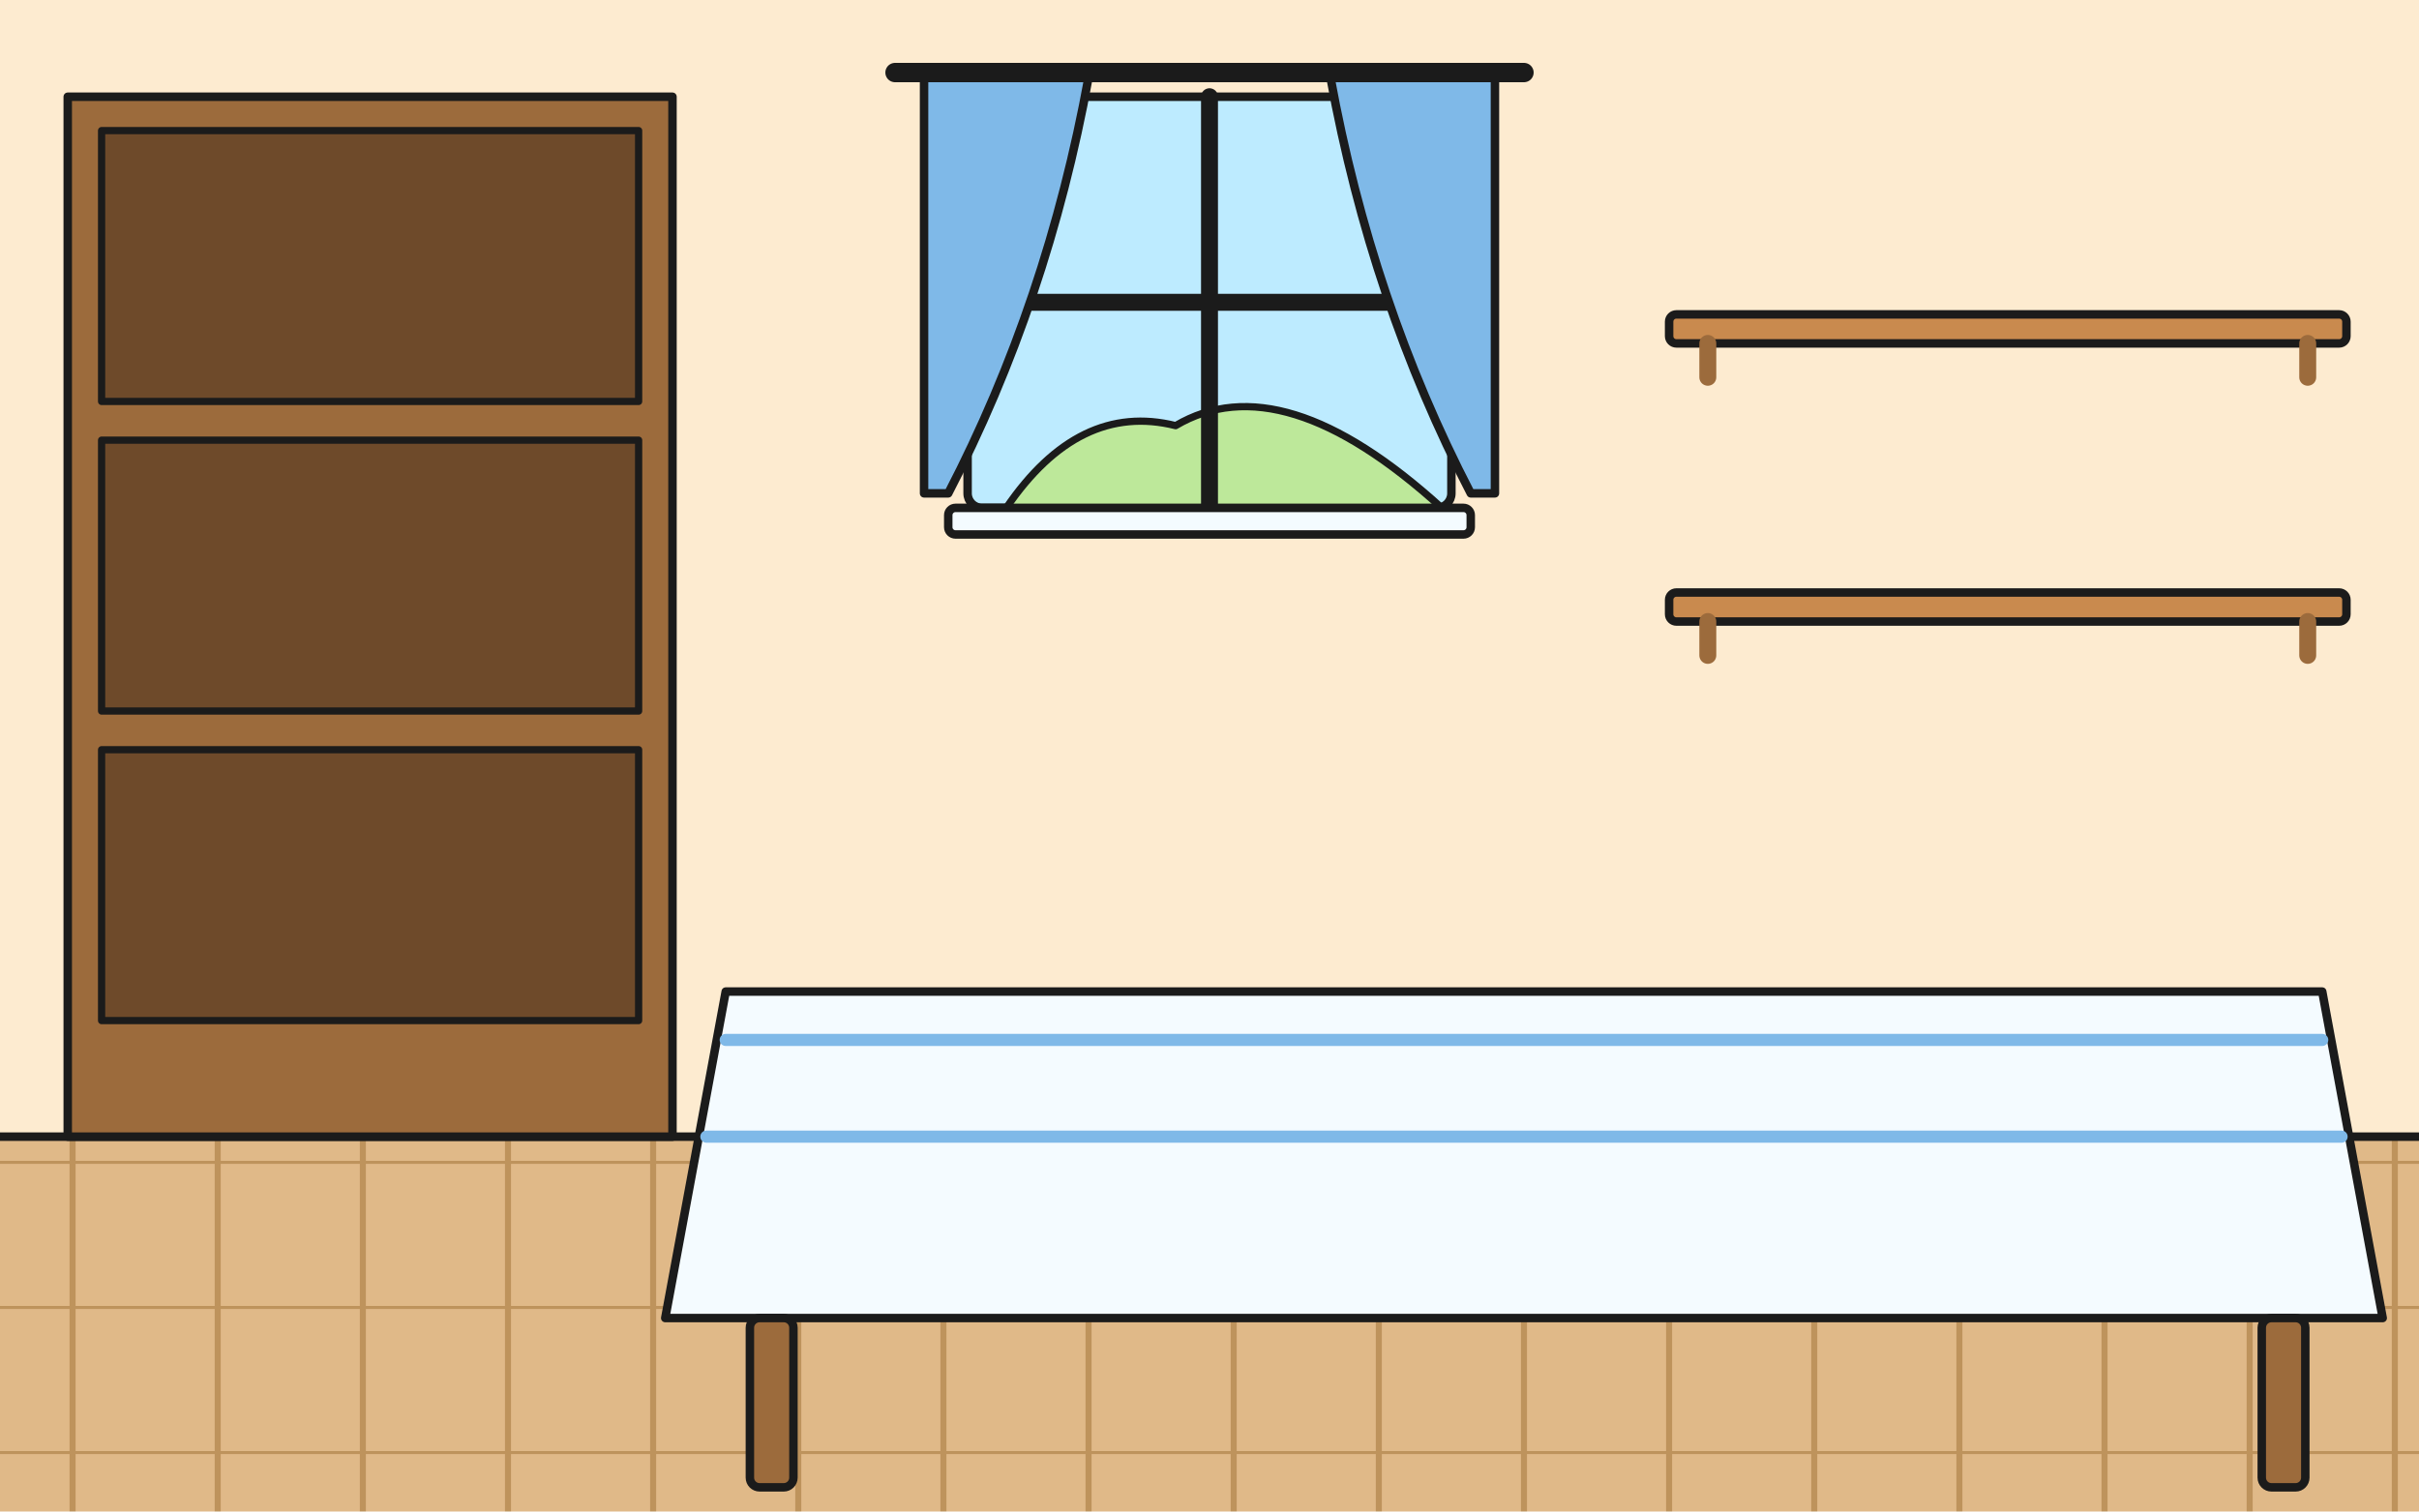
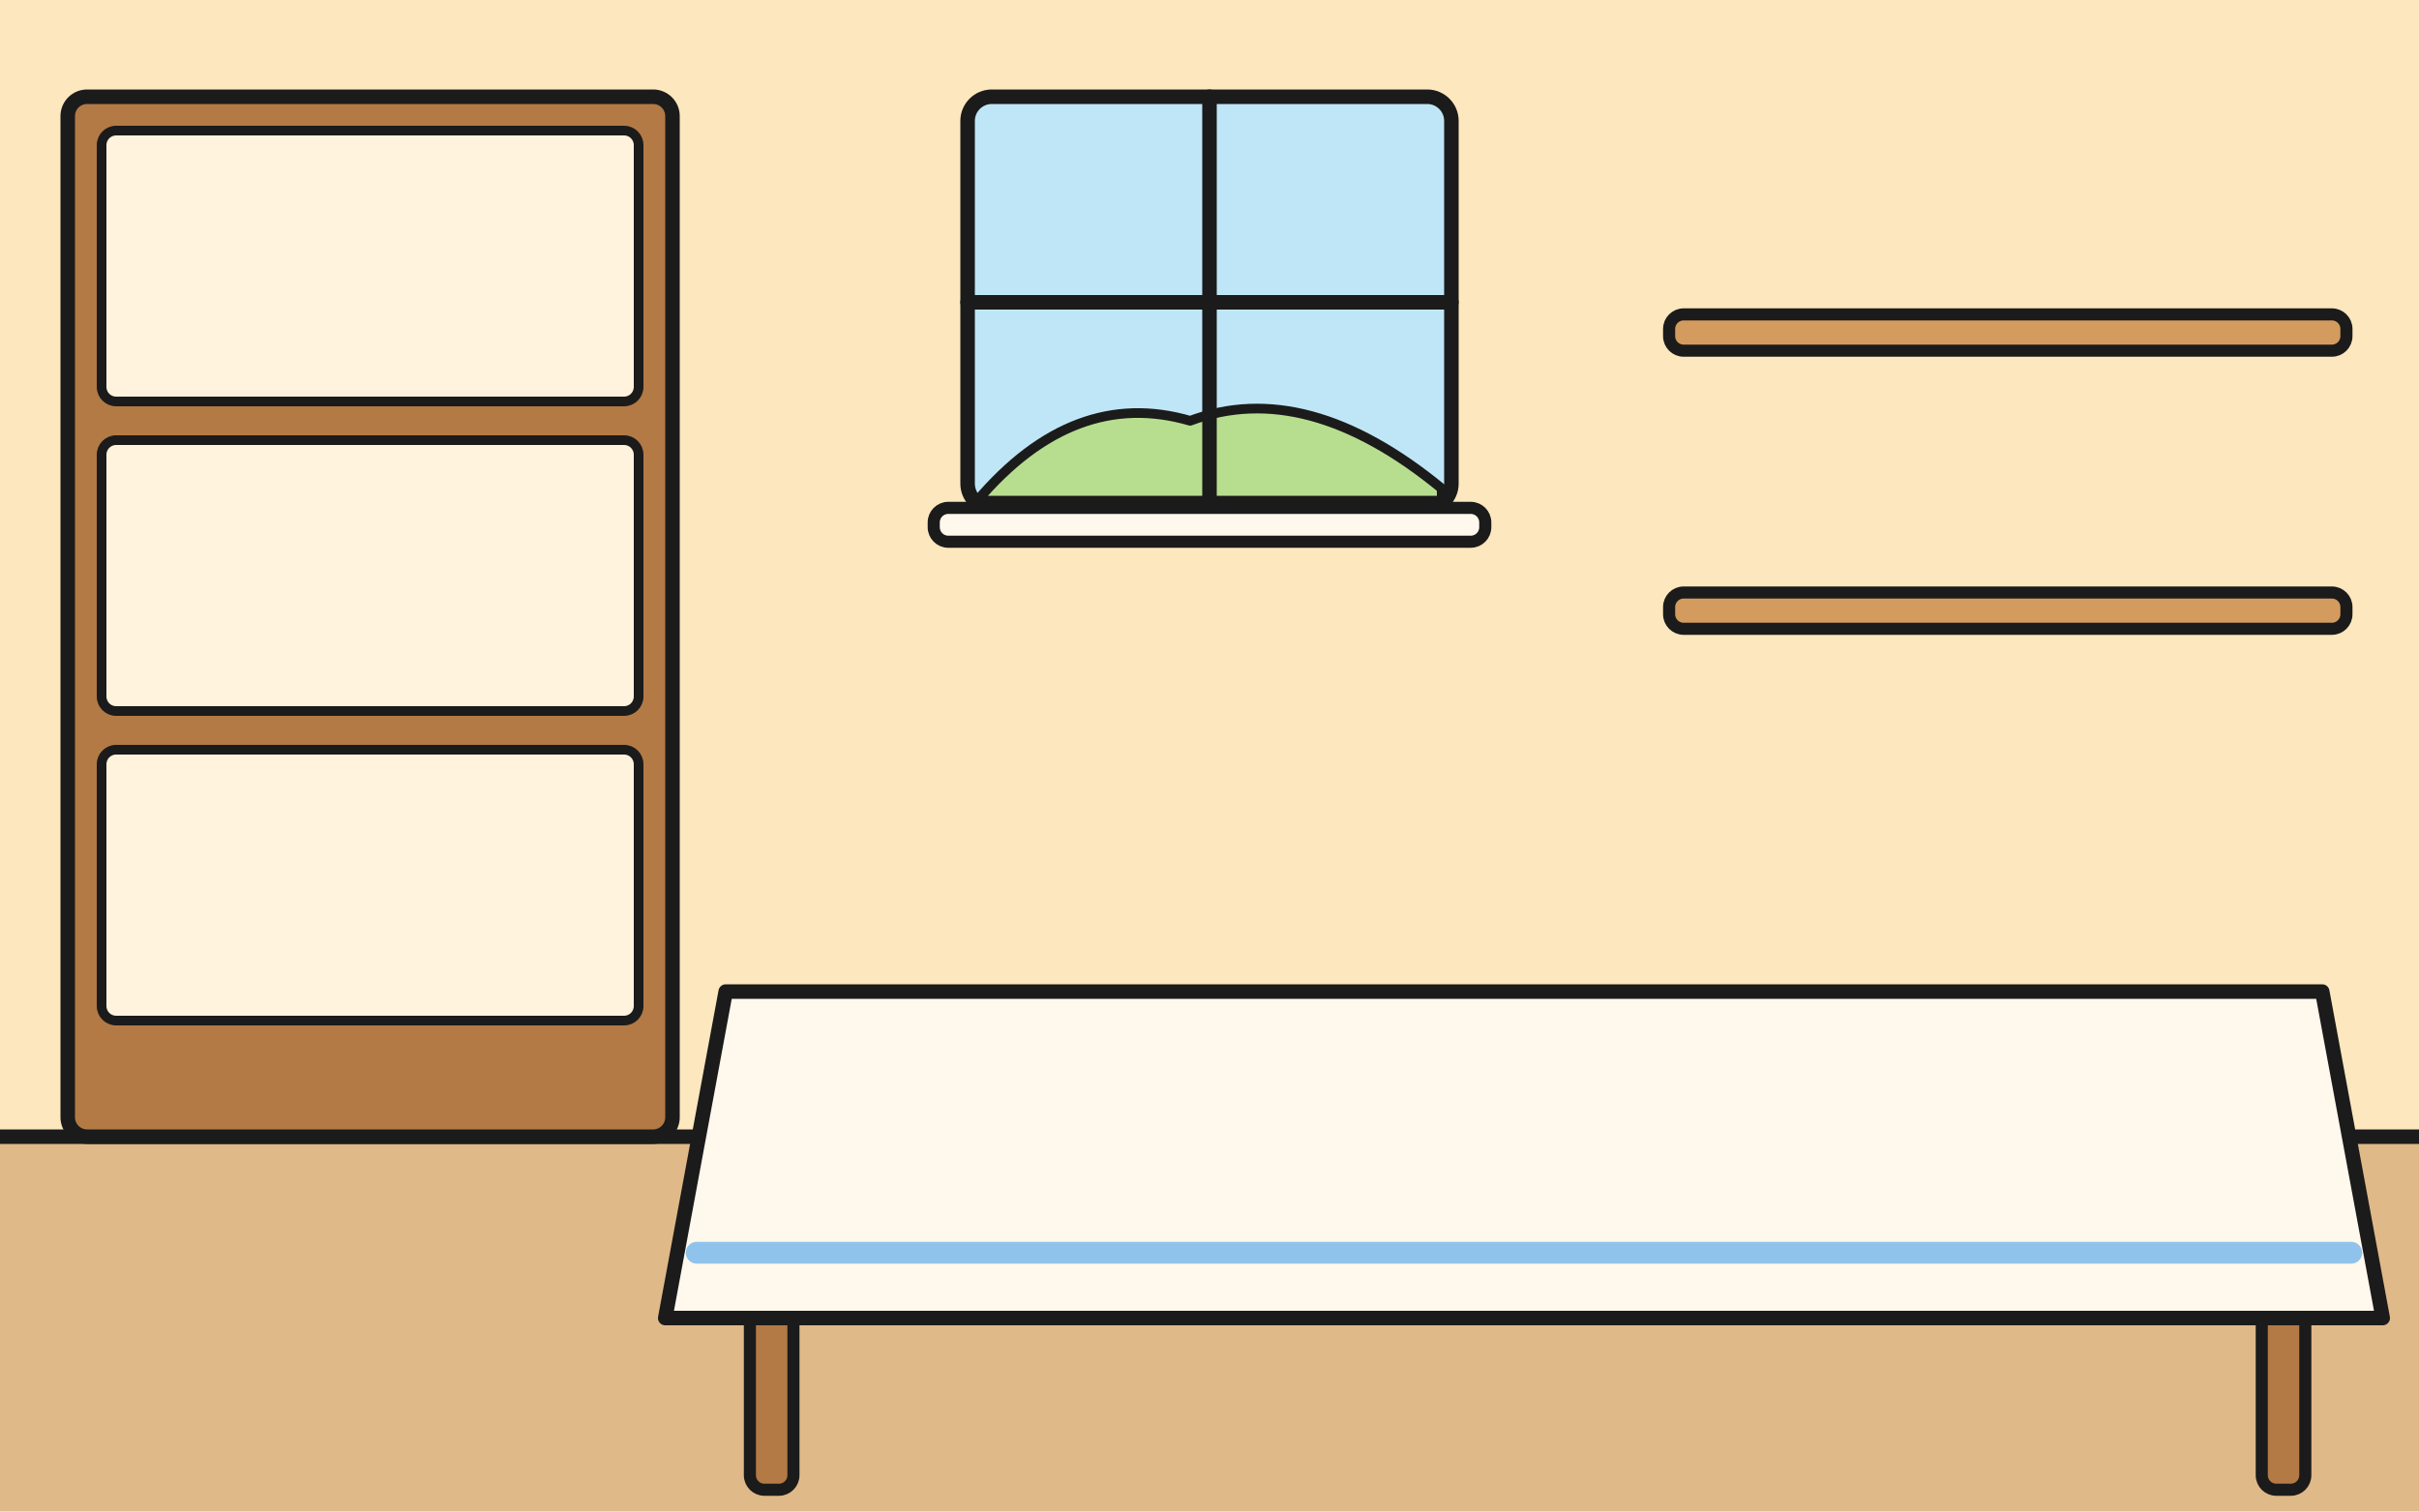
<svg xmlns="http://www.w3.org/2000/svg" viewBox="0 0 1000 625">
-   <defs>
-     <pattern id="floor" width="120" height="60" patternUnits="userSpaceOnUse">
-       <rect width="120" height="60" fill="#E0B988" />
-       <path d="M0 0H120M30 0V60M90 0V60" stroke="#BE935C" stroke-width="2.5" fill="none" />
-     </pattern>
-   </defs>
-   <g stroke="#1b1b1b" stroke-width="3.5" stroke-linecap="round" stroke-linejoin="round">
-     <rect width="1000" height="470" fill="#FDEBD0" stroke="none" />
-     <rect y="470" width="1000" height="155" fill="url(#floor)" stroke="none" />
-     <path d="M0 470H1000" fill="none" />
-     <rect x="28" y="40" width="250" height="430" fill="#9C6B3C" />
-     <rect x="42" y="54" width="222" height="112" fill="#6E4A2A" stroke-width="3" />
-     <rect x="42" y="182" width="222" height="112" fill="#6E4A2A" stroke-width="3" />
-     <rect x="42" y="310" width="222" height="112" fill="#6E4A2A" stroke-width="3" />
-     <rect x="400" y="40" width="200" height="170" rx="6" fill="#BDEBFF" />
-     <path d="M416 210q30 -44 70 -34q44 -26 110 34z" fill="#BDE89A" stroke-width="3" />
-     <path d="M500 40V210M400 125H600" fill="none" stroke-width="7" />
-     <rect x="392" y="210" width="216" height="11" rx="3" fill="#F4FBFF" />
-     <path d="M382 32H450Q433 125 392 204H382Z" fill="#7FB9E8" />
-     <path d="M618 32H550Q567 125 608 204H618Z" fill="#7FB9E8" />
-     <path d="M370 30H630" fill="none" stroke-width="8" />
-     <rect x="690" y="130" width="280" height="12" rx="3" fill="#C98A4E" />
-     <path d="M706 142v14M954 142v14" stroke="#9C6B3C" stroke-width="7" />
-     <rect x="690" y="245" width="280" height="12" rx="3" fill="#C98A4E" />
-     <path d="M706 257v14M954 257v14" stroke="#9C6B3C" stroke-width="7" />
-     <path d="M300 410H960L985 545H275Z" fill="#F4FBFF" />
-     <path d="M300 430H960M292 470H968" fill="none" stroke="#7FB9E8" stroke-width="5" />
-     <rect x="310" y="545" width="18" height="70" rx="4" fill="#9C6B3C" />
-     <rect x="935" y="545" width="18" height="70" rx="4" fill="#9C6B3C" />
+   <g stroke="#1b1b1b" stroke-width="5" stroke-linecap="round" stroke-linejoin="round">
+     <rect width="1000" height="470" fill="#FCE7BE" stroke="none" />
+     <rect y="470" width="1000" height="155" fill="#E0B988" stroke="none" />
+     <path d="M0 470H1000" fill="none" stroke-width="6" />
+     <rect x="28" y="40" width="250" height="430" rx="8" fill="#B37A45" stroke-width="6" />
+     <g fill="#FFF3DE" stroke-width="4">
+       <rect x="42" y="54" width="222" height="112" rx="6" />
+       <rect x="42" y="182" width="222" height="112" rx="6" />
+       <rect x="42" y="310" width="222" height="112" rx="6" />
+     </g>
+     <rect x="400" y="40" width="200" height="170" rx="10" fill="#BFE6F7" stroke-width="6" />
+     <path d="M404 207Q444 160 492 174Q540 156 596 202V207Z" fill="#B7DE8F" stroke-width="4" />
+     <path d="M500 40V210M400 125H600" fill="none" stroke-width="6" />
+     <rect x="386" y="210" width="228" height="14" rx="6" fill="#FFF8EC" />
+     <rect x="690" y="130" width="280" height="15" rx="6" fill="#D49B5E" />
+     <rect x="690" y="245" width="280" height="15" rx="6" fill="#D49B5E" />
+     <rect x="310" y="540" width="18" height="76" rx="6" fill="#B37A45" />
+     <rect x="935" y="540" width="18" height="76" rx="6" fill="#B37A45" />
+     <path d="M300 410H960L985 545H275Z" fill="#FFF8EC" stroke-width="6" />
+     <path d="M288 518H972" fill="none" stroke="#8FC3EC" stroke-width="9" />
  </g>
</svg>
